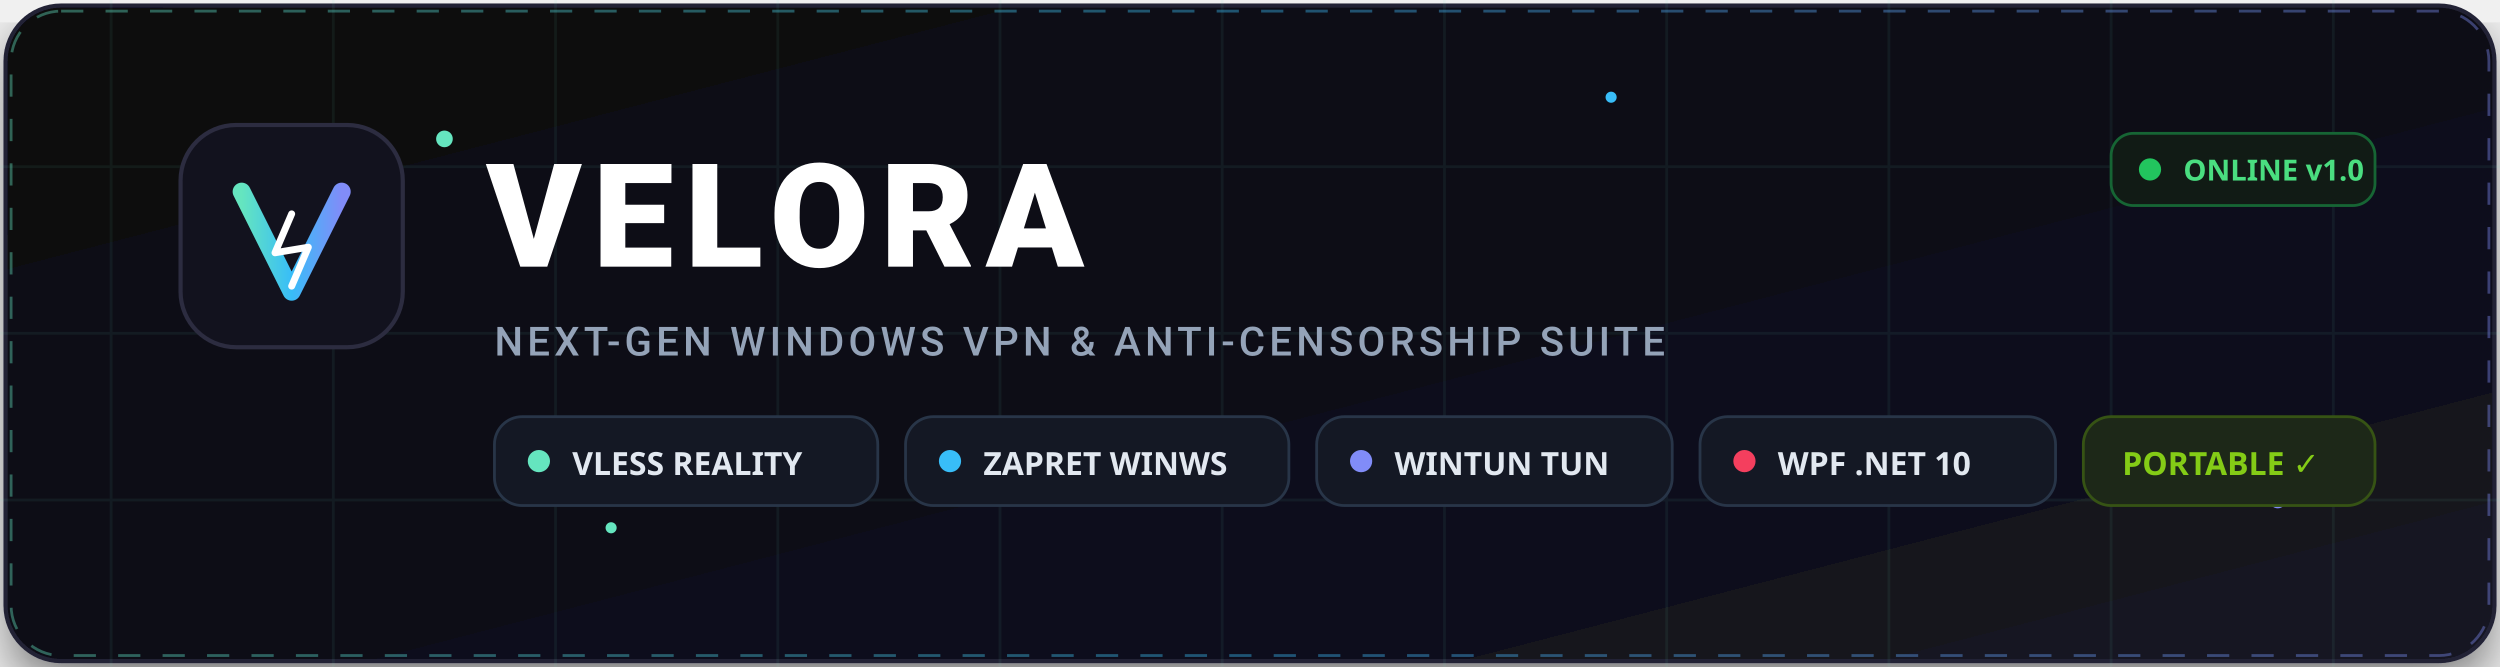
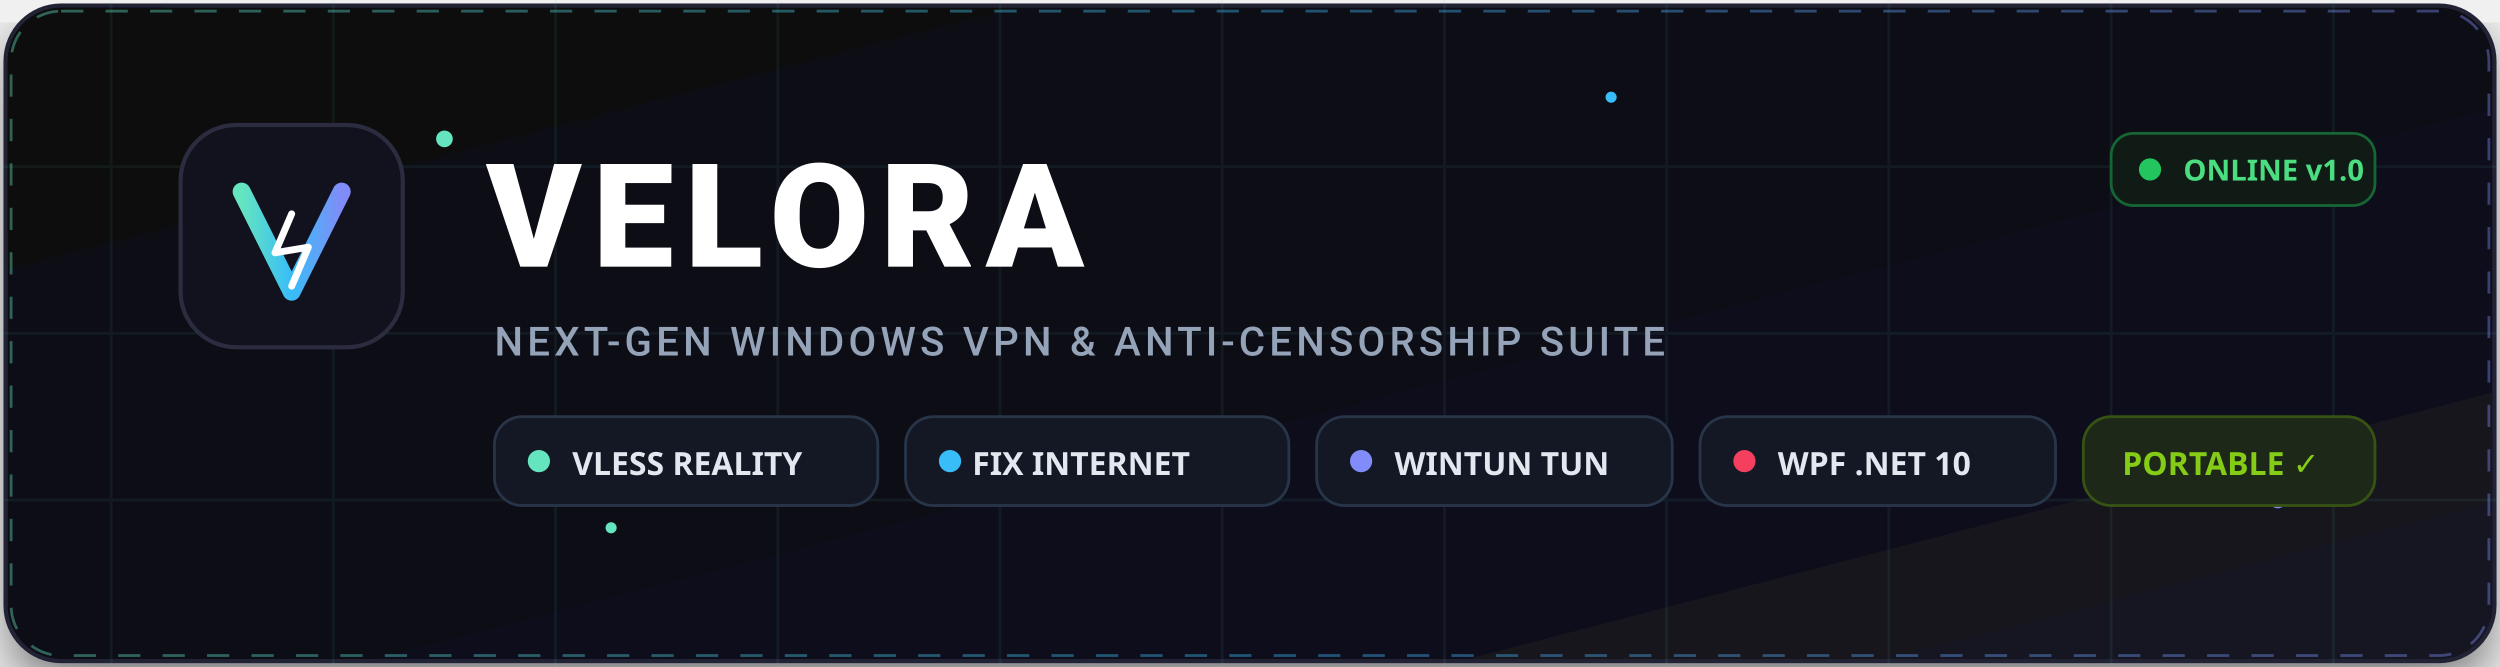
<svg xmlns="http://www.w3.org/2000/svg" viewBox="0 0 900 240" width="100%" height="240">
  <defs>
    <linearGradient id="bgGrad" x1="0%" y1="0%" x2="100%" y2="100%">
      <stop offset="0%" stop-color="#07070D" />
      <stop offset="50%" stop-color="#0E0E18" />
      <stop offset="100%" stop-color="#141422" />
    </linearGradient>
    <linearGradient id="neonMint" x1="0%" y1="0%" x2="100%" y2="0%">
      <stop offset="0%" stop-color="#65E5BF" />
      <stop offset="50%" stop-color="#38BDF8" />
      <stop offset="100%" stop-color="#818CF8" />
    </linearGradient>
    <linearGradient id="badgeGrad" x1="0%" y1="0%" x2="100%" y2="100%">
      <stop offset="0%" stop-color="#1E293B" stop-opacity="0.8" />
      <stop offset="100%" stop-color="#0F172A" stop-opacity="0.9" />
    </linearGradient>
    <filter id="glowMint" x="-20%" y="-20%" width="140%" height="140%">
      <feGaussianBlur stdDeviation="8" result="blur" />
      <feMerge>
        <feMergeNode in="blur" />
        <feMergeNode in="SourceGraphic" />
      </feMerge>
    </filter>
    <filter id="cardShadow" x="-10%" y="-10%" width="120%" height="120%">
      <feDropShadow dx="0" dy="8" stdDeviation="12" flood-color="#000" flood-opacity="0.6" />
    </filter>
    <style>
      @keyframes neonPulse {
        0%, 100% { opacity: 0.85; filter: drop-shadow(0 0 12px rgba(101, 229, 191, 0.5)); }
        50% { opacity: 1; filter: drop-shadow(0 0 24px rgba(56, 189, 248, 0.8)); }
      }
      @keyframes dashMove {
        to { stroke-dashoffset: -40; }
      }
      @keyframes particleFloat {
        0%, 100% { transform: translateY(0px) scale(1); opacity: 0.4; }
        50% { transform: translateY(-8px) scale(1.3); opacity: 0.9; }
      }
      @keyframes scanline {
        0% { transform: translateY(-100px); opacity: 0; }
        50% { opacity: 0.15; }
        100% { transform: translateY(300px); opacity: 0; }
      }
      .pulsing-logo {
        animation: neonPulse 3.5s ease-in-out infinite;
      }
      .dashed-path {
        stroke-dasharray: 8, 8;
        animation: dashMove 2s linear infinite;
      }
      .p1 { animation: particleFloat 4s ease-in-out infinite; }
      .p2 { animation: particleFloat 5s ease-in-out infinite 1.5s; }
      .p3 { animation: particleFloat 3.5s ease-in-out infinite 0.7s; }
      .scan { animation: scanline 4s linear infinite; }
    </style>
  </defs>
  <rect x="2" y="2" width="896" height="236" rx="20" fill="url(#bgGrad)" stroke="#232336" stroke-width="1.5" filter="url(#cardShadow)" />
  <g opacity="0.07" stroke="#65E5BF" stroke-width="1">
    <line x1="40" y1="0" x2="40" y2="240" />
    <line x1="120" y1="0" x2="120" y2="240" />
    <line x1="200" y1="0" x2="200" y2="240" />
    <line x1="280" y1="0" x2="280" y2="240" />
    <line x1="360" y1="0" x2="360" y2="240" />
    <line x1="440" y1="0" x2="440" y2="240" />
    <line x1="520" y1="0" x2="520" y2="240" />
    <line x1="600" y1="0" x2="600" y2="240" />
    <line x1="680" y1="0" x2="680" y2="240" />
    <line x1="760" y1="0" x2="760" y2="240" />
    <line x1="840" y1="0" x2="840" y2="240" />
    <line x1="0" y1="60" x2="900" y2="60" />
    <line x1="0" y1="120" x2="900" y2="120" />
    <line x1="0" y1="180" x2="900" y2="180" />
  </g>
  <rect x="4" y="4" width="892" height="232" rx="18" fill="none" stroke="url(#neonMint)" stroke-width="1" opacity="0.4" class="dashed-path" />
  <circle cx="160" cy="50" r="3" fill="#65E5BF" class="p1" />
  <circle cx="780" cy="70" r="2.5" fill="#38BDF8" class="p2" />
  <circle cx="820" cy="180" r="3" fill="#818CF8" class="p3" />
  <circle cx="220" cy="190" r="2" fill="#65E5BF" class="p2" />
  <circle cx="580" cy="35" r="2" fill="#38BDF8" class="p1" />
  <g transform="translate(65, 45)" class="pulsing-logo">
    <rect width="80" height="80" rx="20" fill="#12121E" stroke="#2C2C40" stroke-width="1.5" />
    <path d="M22 24 L40 60 L58 24" fill="none" stroke="url(#neonMint)" stroke-width="6.5" stroke-linecap="round" stroke-linejoin="round" />
    <path d="M40 32 L34 46 L46 44 L40 58" fill="none" stroke="#FFFFFF" stroke-width="2.5" stroke-linecap="round" stroke-linejoin="round" />
  </g>
  <text x="175" y="96" font-family="-apple-system, BlinkMacSystemFont, 'Segoe UI', 'SF Pro Display', Roboto, sans-serif" font-size="52" font-weight="900" letter-spacing="4" fill="#FFFFFF">
    VELORA
  </text>
  <text x="178" y="128" font-family="-apple-system, BlinkMacSystemFont, 'Segoe UI', Roboto, sans-serif" font-size="14.5" font-weight="500" letter-spacing="1.5" fill="#94A3B8">
    NEXT-GEN WINDOWS VPN &amp; ANTI-CENSORSHIP SUITE
  </text>
  <g transform="translate(178, 150)">
    <rect width="138" height="32" rx="10" fill="#141824" stroke="#283548" stroke-width="1" />
    <circle cx="16" cy="16" r="4" fill="#65E5BF" />
    <text x="28" y="21" font-family="'Segoe UI', sans-serif" font-size="11.5" font-weight="700" fill="#E2E8F0">VLESS REALITY</text>
  </g>
  <g transform="translate(326, 150)">
    <rect width="138" height="32" rx="10" fill="#141824" stroke="#283548" stroke-width="1" />
    <circle cx="16" cy="16" r="4" fill="#38BDF8" />
-     <text x="28" y="21" font-family="'Segoe UI', sans-serif" font-size="11.5" font-weight="700" fill="#E2E8F0">ZAPRET WINWS</text>
+     <text x="24" y="21" font-family="'Segoe UI', sans-serif" font-size="11.5" font-weight="700" fill="#E2E8F0">FIX INTERNET</text>
  </g>
  <g transform="translate(474, 150)">
    <rect width="128" height="32" rx="10" fill="#141824" stroke="#283548" stroke-width="1" />
    <circle cx="16" cy="16" r="4" fill="#818CF8" />
    <text x="28" y="21" font-family="'Segoe UI', sans-serif" font-size="11.5" font-weight="700" fill="#E2E8F0">WINTUN TUN</text>
  </g>
  <g transform="translate(612, 150)">
    <rect width="128" height="32" rx="10" fill="#141824" stroke="#283548" stroke-width="1" />
    <circle cx="16" cy="16" r="4" fill="#F43F5E" />
    <text x="28" y="21" font-family="'Segoe UI', sans-serif" font-size="11.5" font-weight="700" fill="#E2E8F0">WPF .NET 10</text>
  </g>
  <g transform="translate(750, 150)">
    <rect width="105" height="32" rx="10" fill="#1D2818" stroke="#365314" stroke-width="1" />
    <text x="14" y="21" font-family="'Segoe UI', sans-serif" font-size="11.5" font-weight="700" fill="#84CC16">PORTABLE ✓</text>
  </g>
  <g transform="translate(760, 48)">
    <rect width="95" height="26" rx="8" fill="#111B15" stroke="#166534" stroke-width="1" />
    <circle cx="14" cy="13" r="4" fill="#22C55E" />
    <text x="26" y="17" font-family="'Segoe UI', sans-serif" font-size="10.5" font-weight="700" fill="#4ADE80">ONLINE v1.0</text>
  </g>
</svg>
